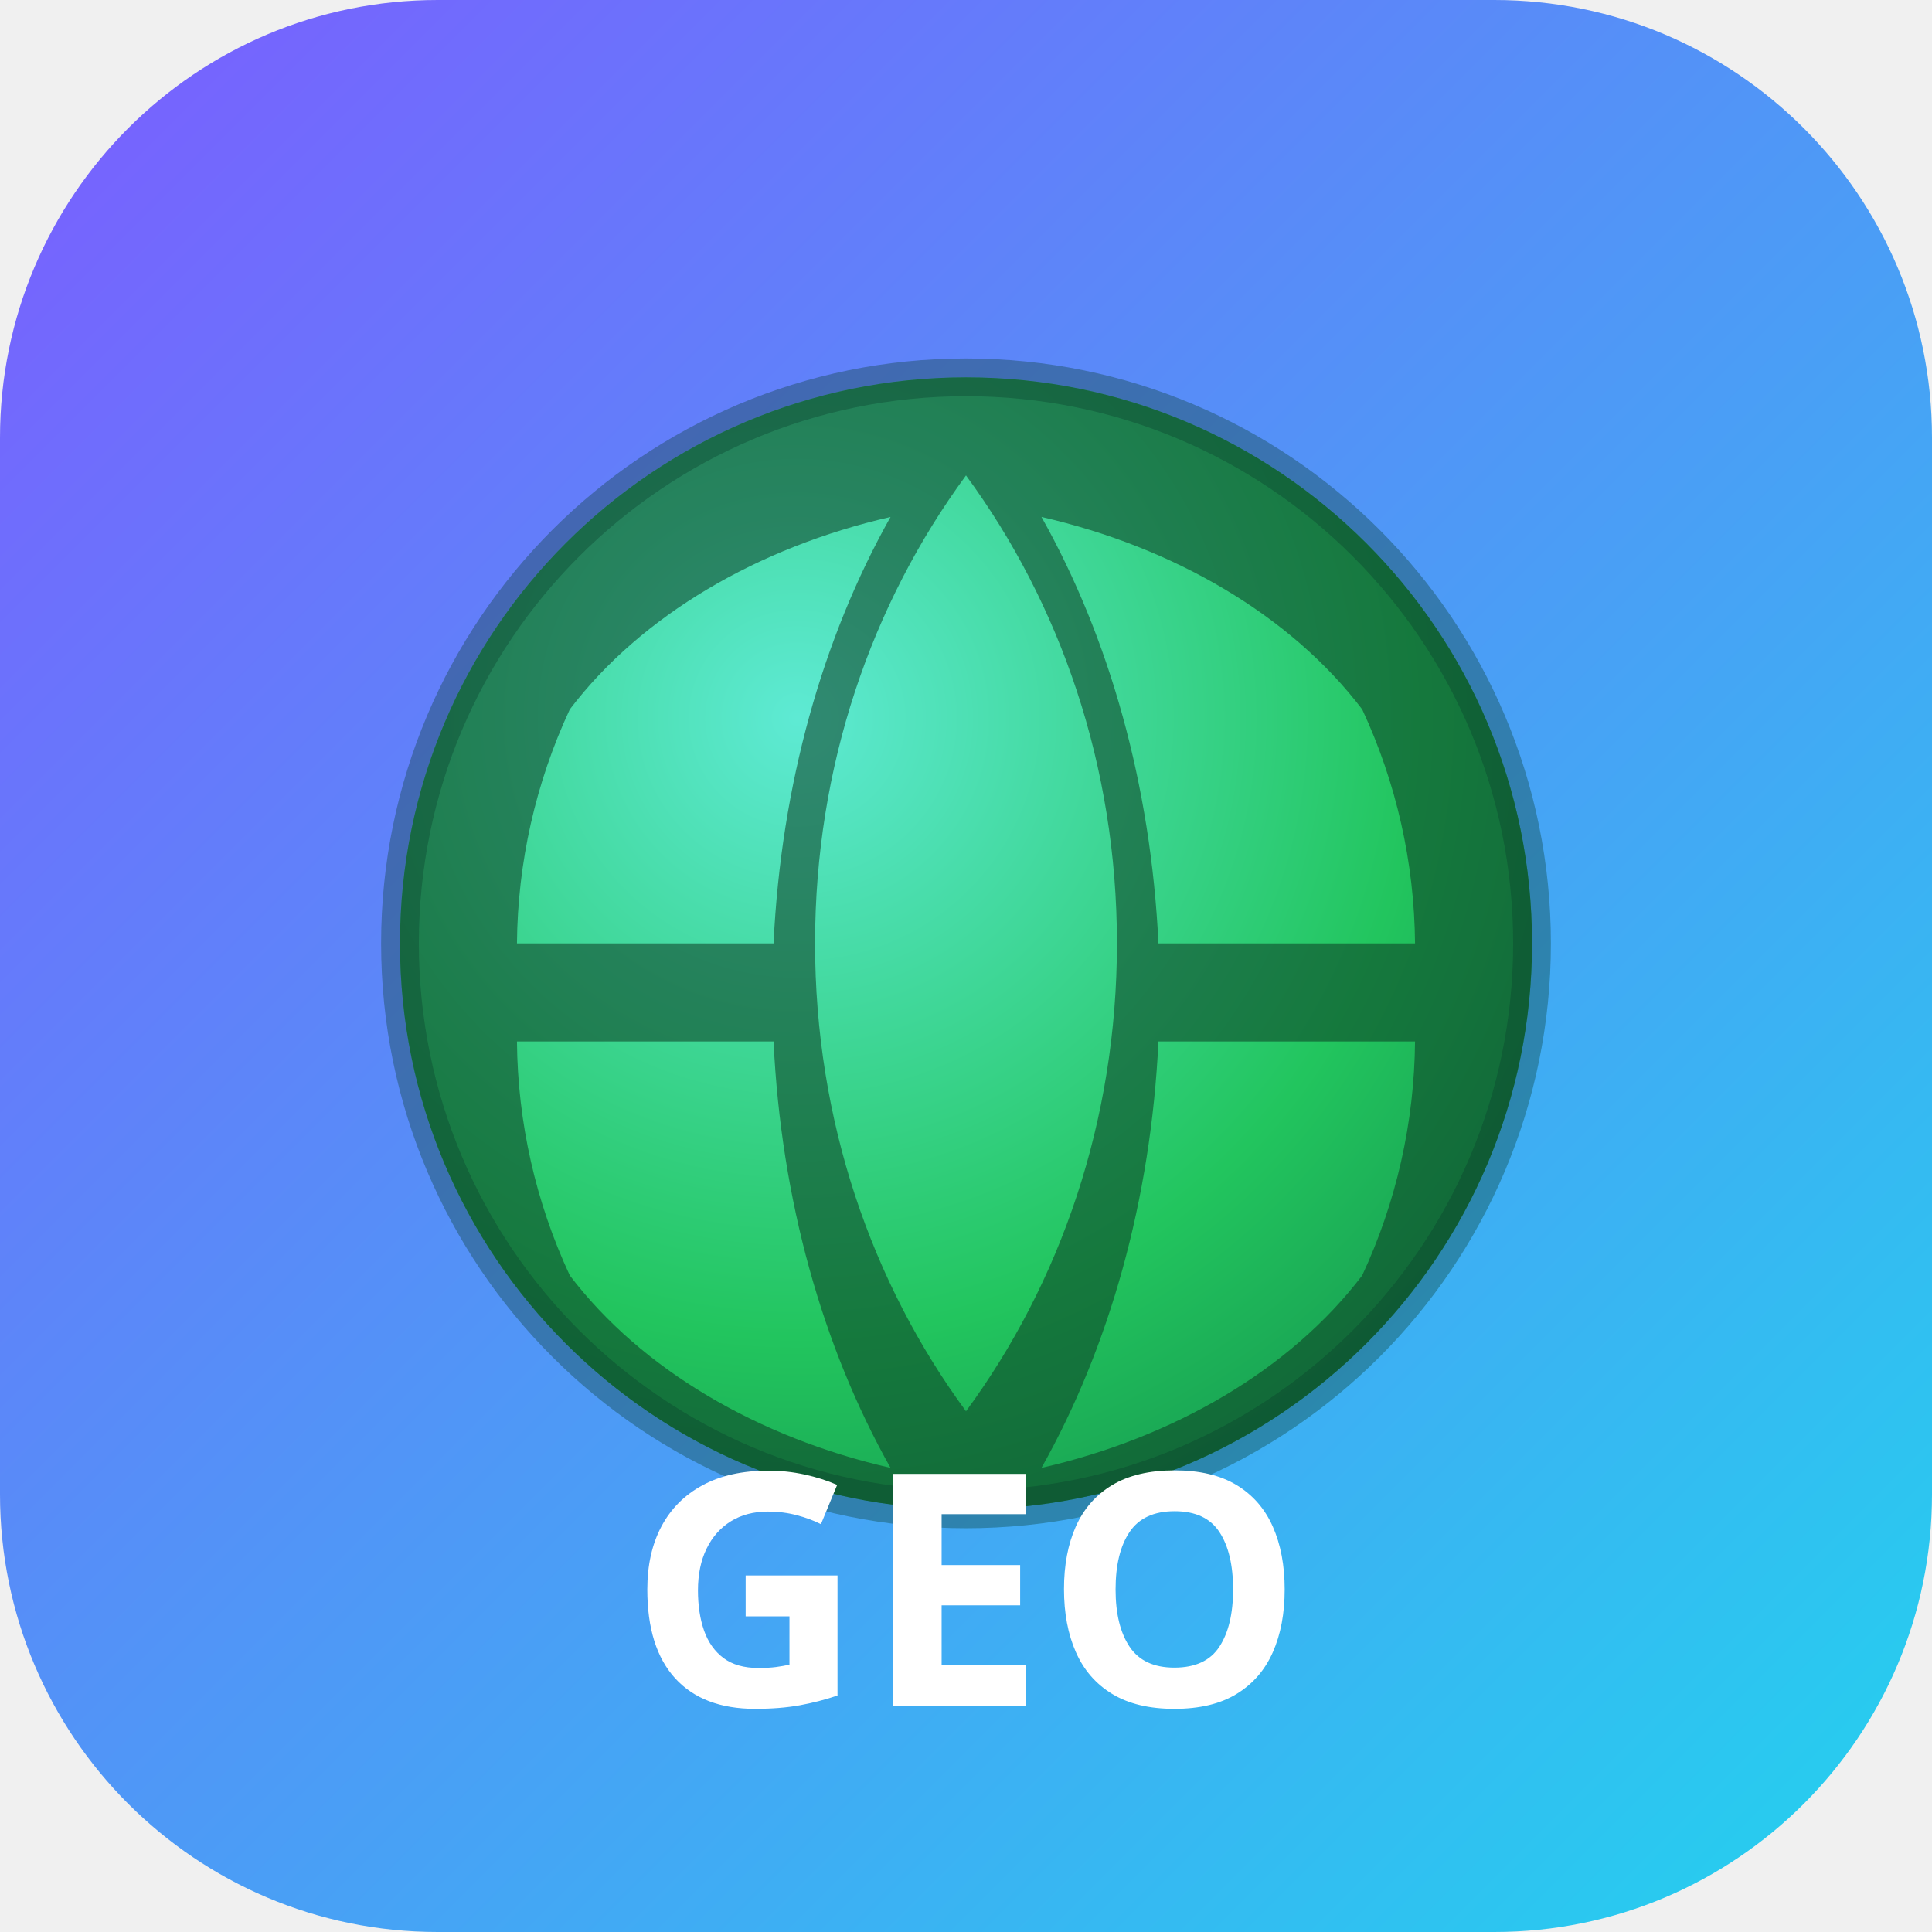
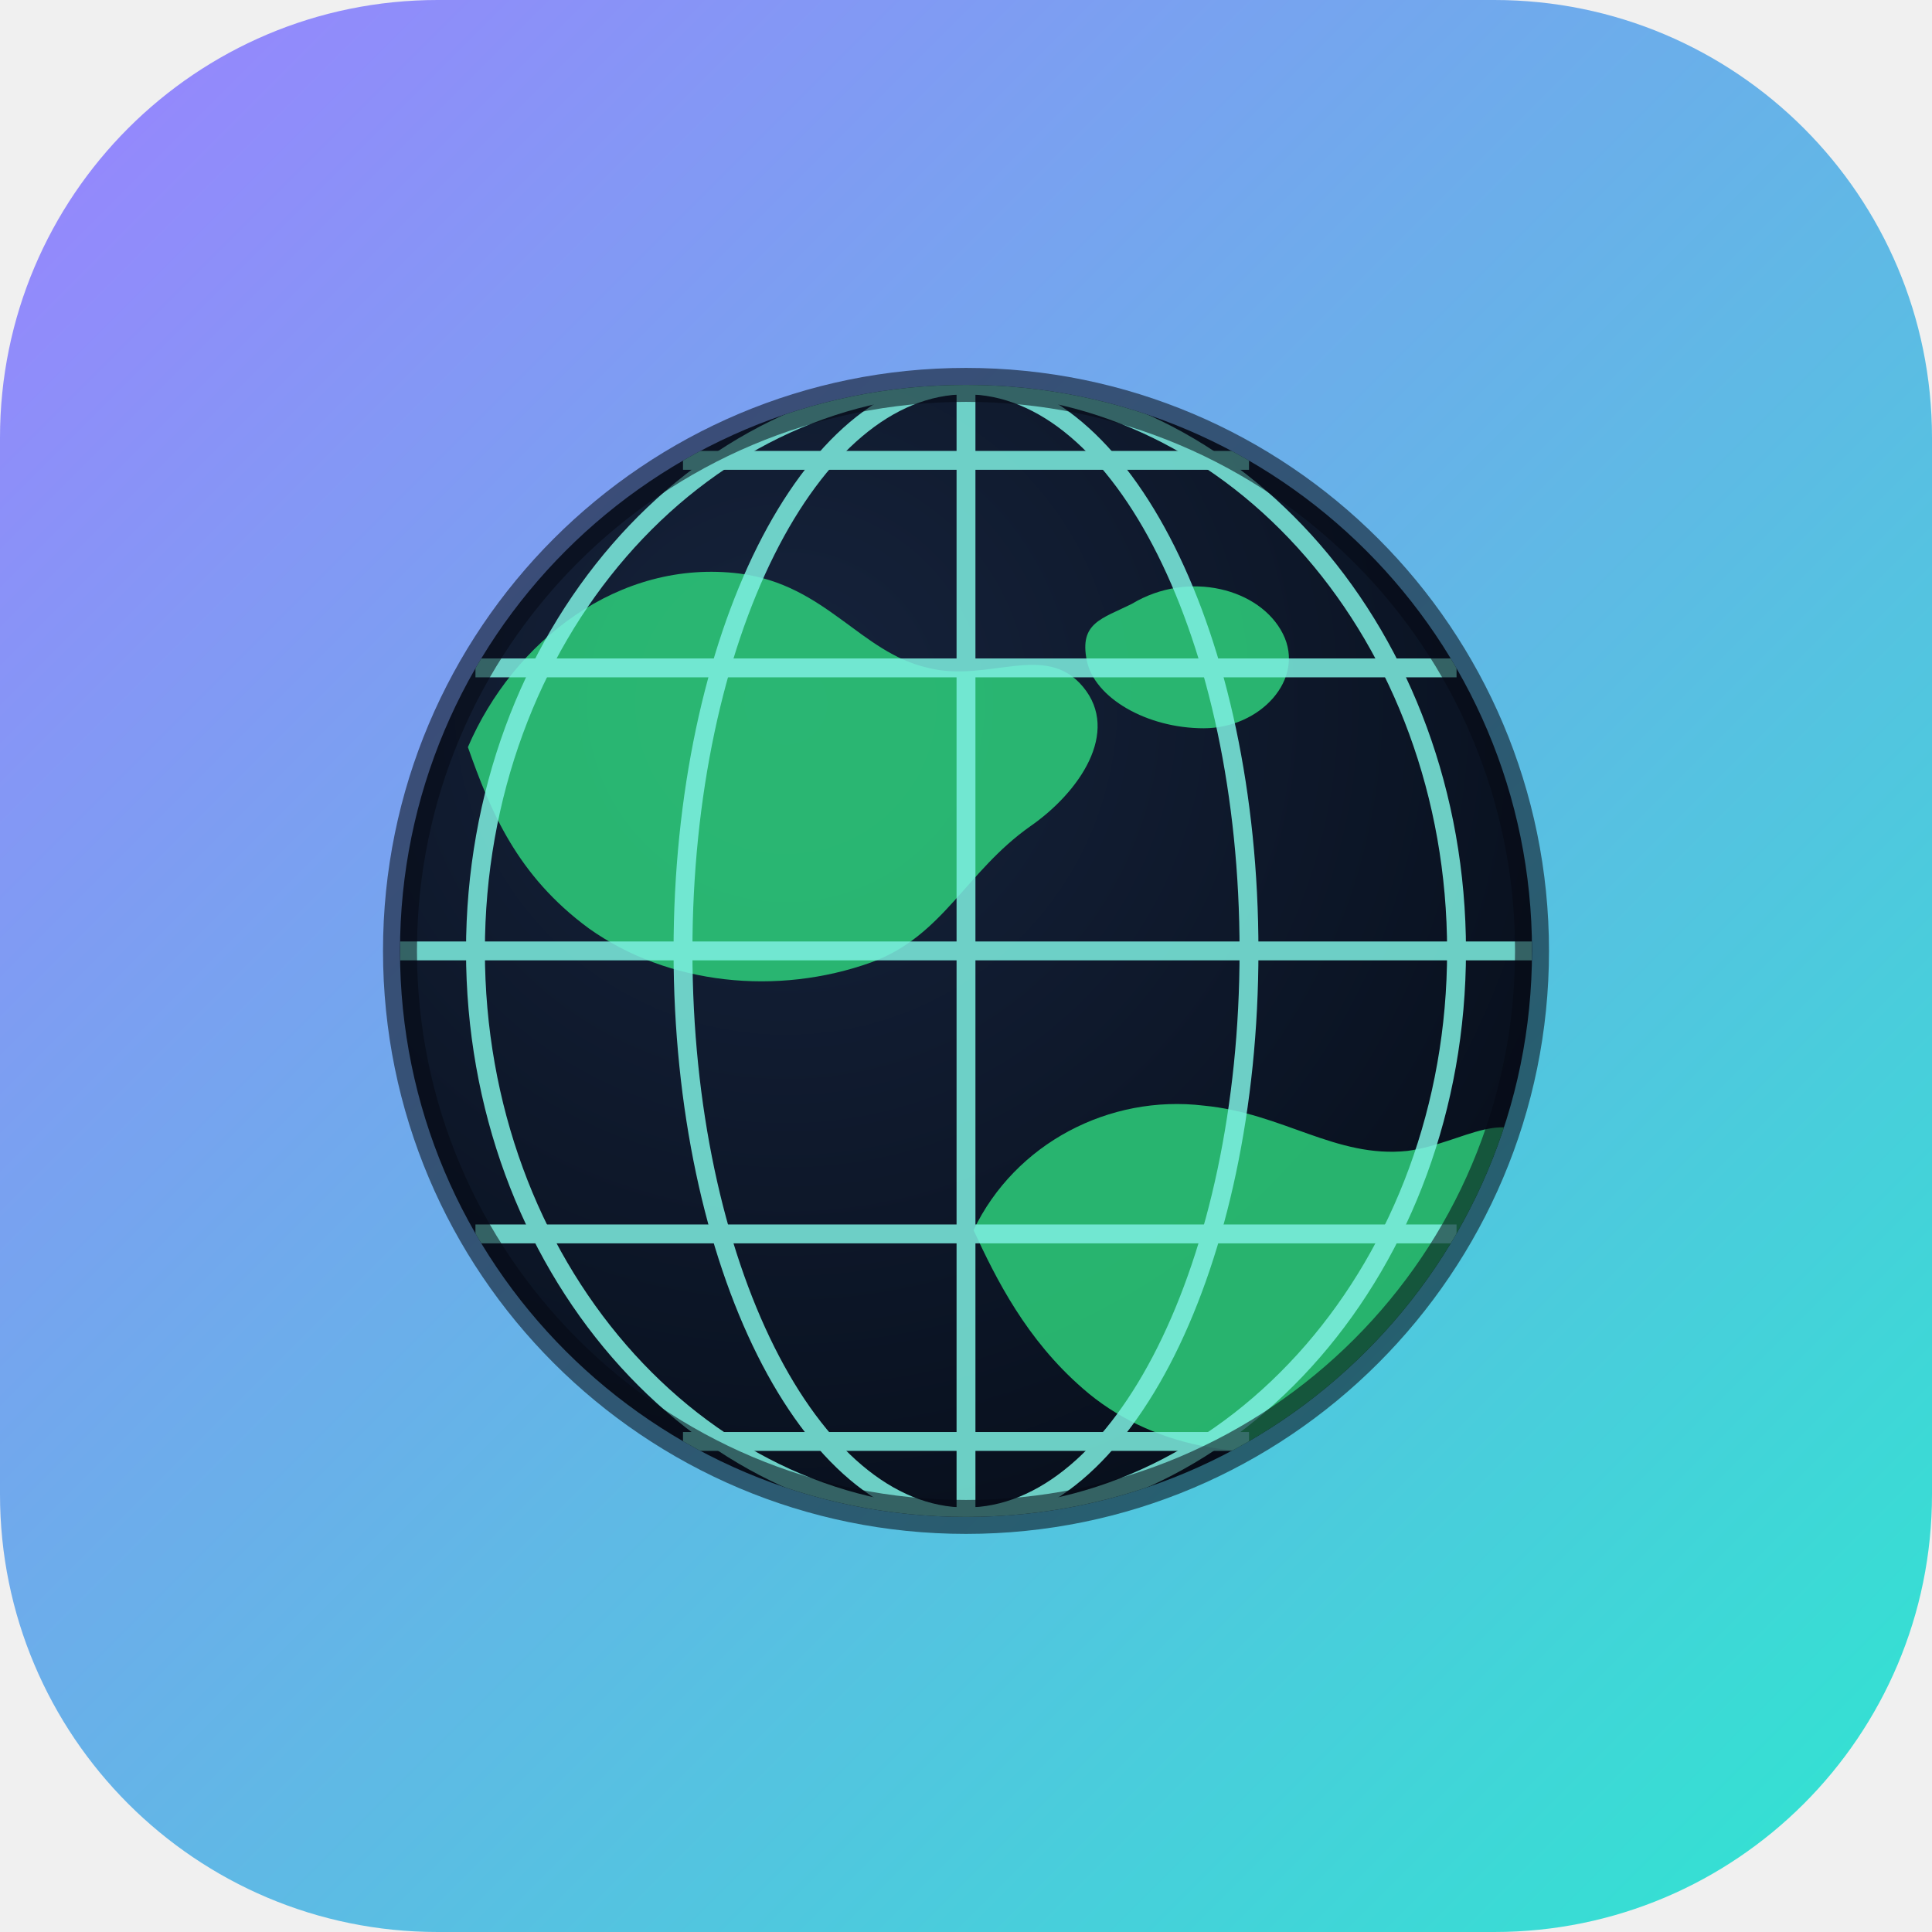
- <svg xmlns="http://www.w3.org/2000/svg" viewBox="0 0 512 512">
+ <svg xmlns="http://www.w3.org/2000/svg" viewBox="0 0 512 512" role="img" aria-label="Geo-Quest">
  <defs>
-     <linearGradient id="bg" x1="0" y1="0" x2="1" y2="1">
-       <stop offset="0" stop-color="#7c5cff" />
-       <stop offset="1" stop-color="#22d3ee" />
+     <linearGradient id="tile" x1="0" y1="0" x2="1" y2="1">
+       <stop offset="0" stop-color="#9b82ff" />
+       <stop offset="1" stop-color="#2ee6d0" />
    </linearGradient>
-     <radialGradient id="globe" cx="0.35" cy="0.3" r="1">
-       <stop offset="0" stop-color="#5eead4" />
-       <stop offset="0.55" stop-color="#22c55e" />
-       <stop offset="1" stop-color="#0e7a46" />
+     <radialGradient id="sphere" cx="0.34" cy="0.28" r="0.95">
+       <stop offset="0" stop-color="#16233c" />
+       <stop offset="0.62" stop-color="#0b1424" />
+       <stop offset="1" stop-color="#050a14" />
    </radialGradient>
+     <clipPath id="globe">
+       <circle cx="256" cy="252" r="150" />
+     </clipPath>
  </defs>
-   <rect width="512" height="512" rx="116" fill="url(#bg)" />
-   <circle cx="256" cy="250" r="150" fill="url(#globe)" />
-   <path d="M256 100a150 150 0 0 1 0 300 150 150 0 0 1 0-300zm0 26c-25 34-40 77-40 124s15 90 40 124c25-34 40-77 40-124s-15-90-40-124zm-105 62a150 150 0 0 0-14 62h68c2-42 13-81 31-113-35 8-66 26-85 51zm210 0c-19-25-50-43-85-51 18 32 29 71 31 113h68a150 150 0 0 0-14-62zM137 276a150 150 0 0 0 14 62c19 25 50 43 85 51-18-32-29-71-31-113h-68zm238 0h-68c-2 42-13 81-31 113 35-8 66-26 85-51a150 150 0 0 0 14-62z" fill="#0b3b22" opacity="0.55" />
-   <circle cx="256" cy="250" r="150" fill="none" stroke="#083b2a" stroke-width="10" opacity="0.35" />
-   <text x="256" y="452" font-family="system-ui, sans-serif" font-size="86" font-weight="800" text-anchor="middle" fill="#ffffff">GEO</text>
+   <rect width="512" height="512" rx="116" fill="url(#tile)" />
+   <circle cx="256" cy="252" r="150" fill="url(#sphere)" />
+   <g clip-path="url(#globe)" fill="#2ed77f" opacity="0.82">
+     <path d="M124 198c12-28 40-50 72-46 23 3 32 21 50 25 16 4 31-7 41 5 10 12-1 28-14 37-17 12-23 29-42 36-25 9-54 6-75-9-19-14-26-31-32-48z" />
+     <path d="M258 326c11-23 36-36 61-33 21 2 35 14 54 12 15-2 27-13 36 0 8 13-3 29-15 39-15 13-21 31-40 37-23 8-50 2-67-13-15-13-23-29-29-42z" />
+     <path d="M300 160c15-9 34-4 40 8s-6 25-21 25-29-8-31-18 4-11 12-15z" />
+   </g>
+   <g clip-path="url(#globe)" fill="none" stroke="#7ef0e2" stroke-width="5" opacity="0.85">
+     <path d="M106 252h300M126 177h260M126 327h260M181 122h150M181 382h150" />
+     <path d="M256 102v300" />
+     <ellipse cx="256" cy="252" rx="75" ry="150" />
+     <ellipse cx="256" cy="252" rx="130" ry="150" />
+   </g>
+   <circle cx="256" cy="252" r="150" fill="none" stroke="#050a14" stroke-width="9" opacity="0.55" />
</svg>
